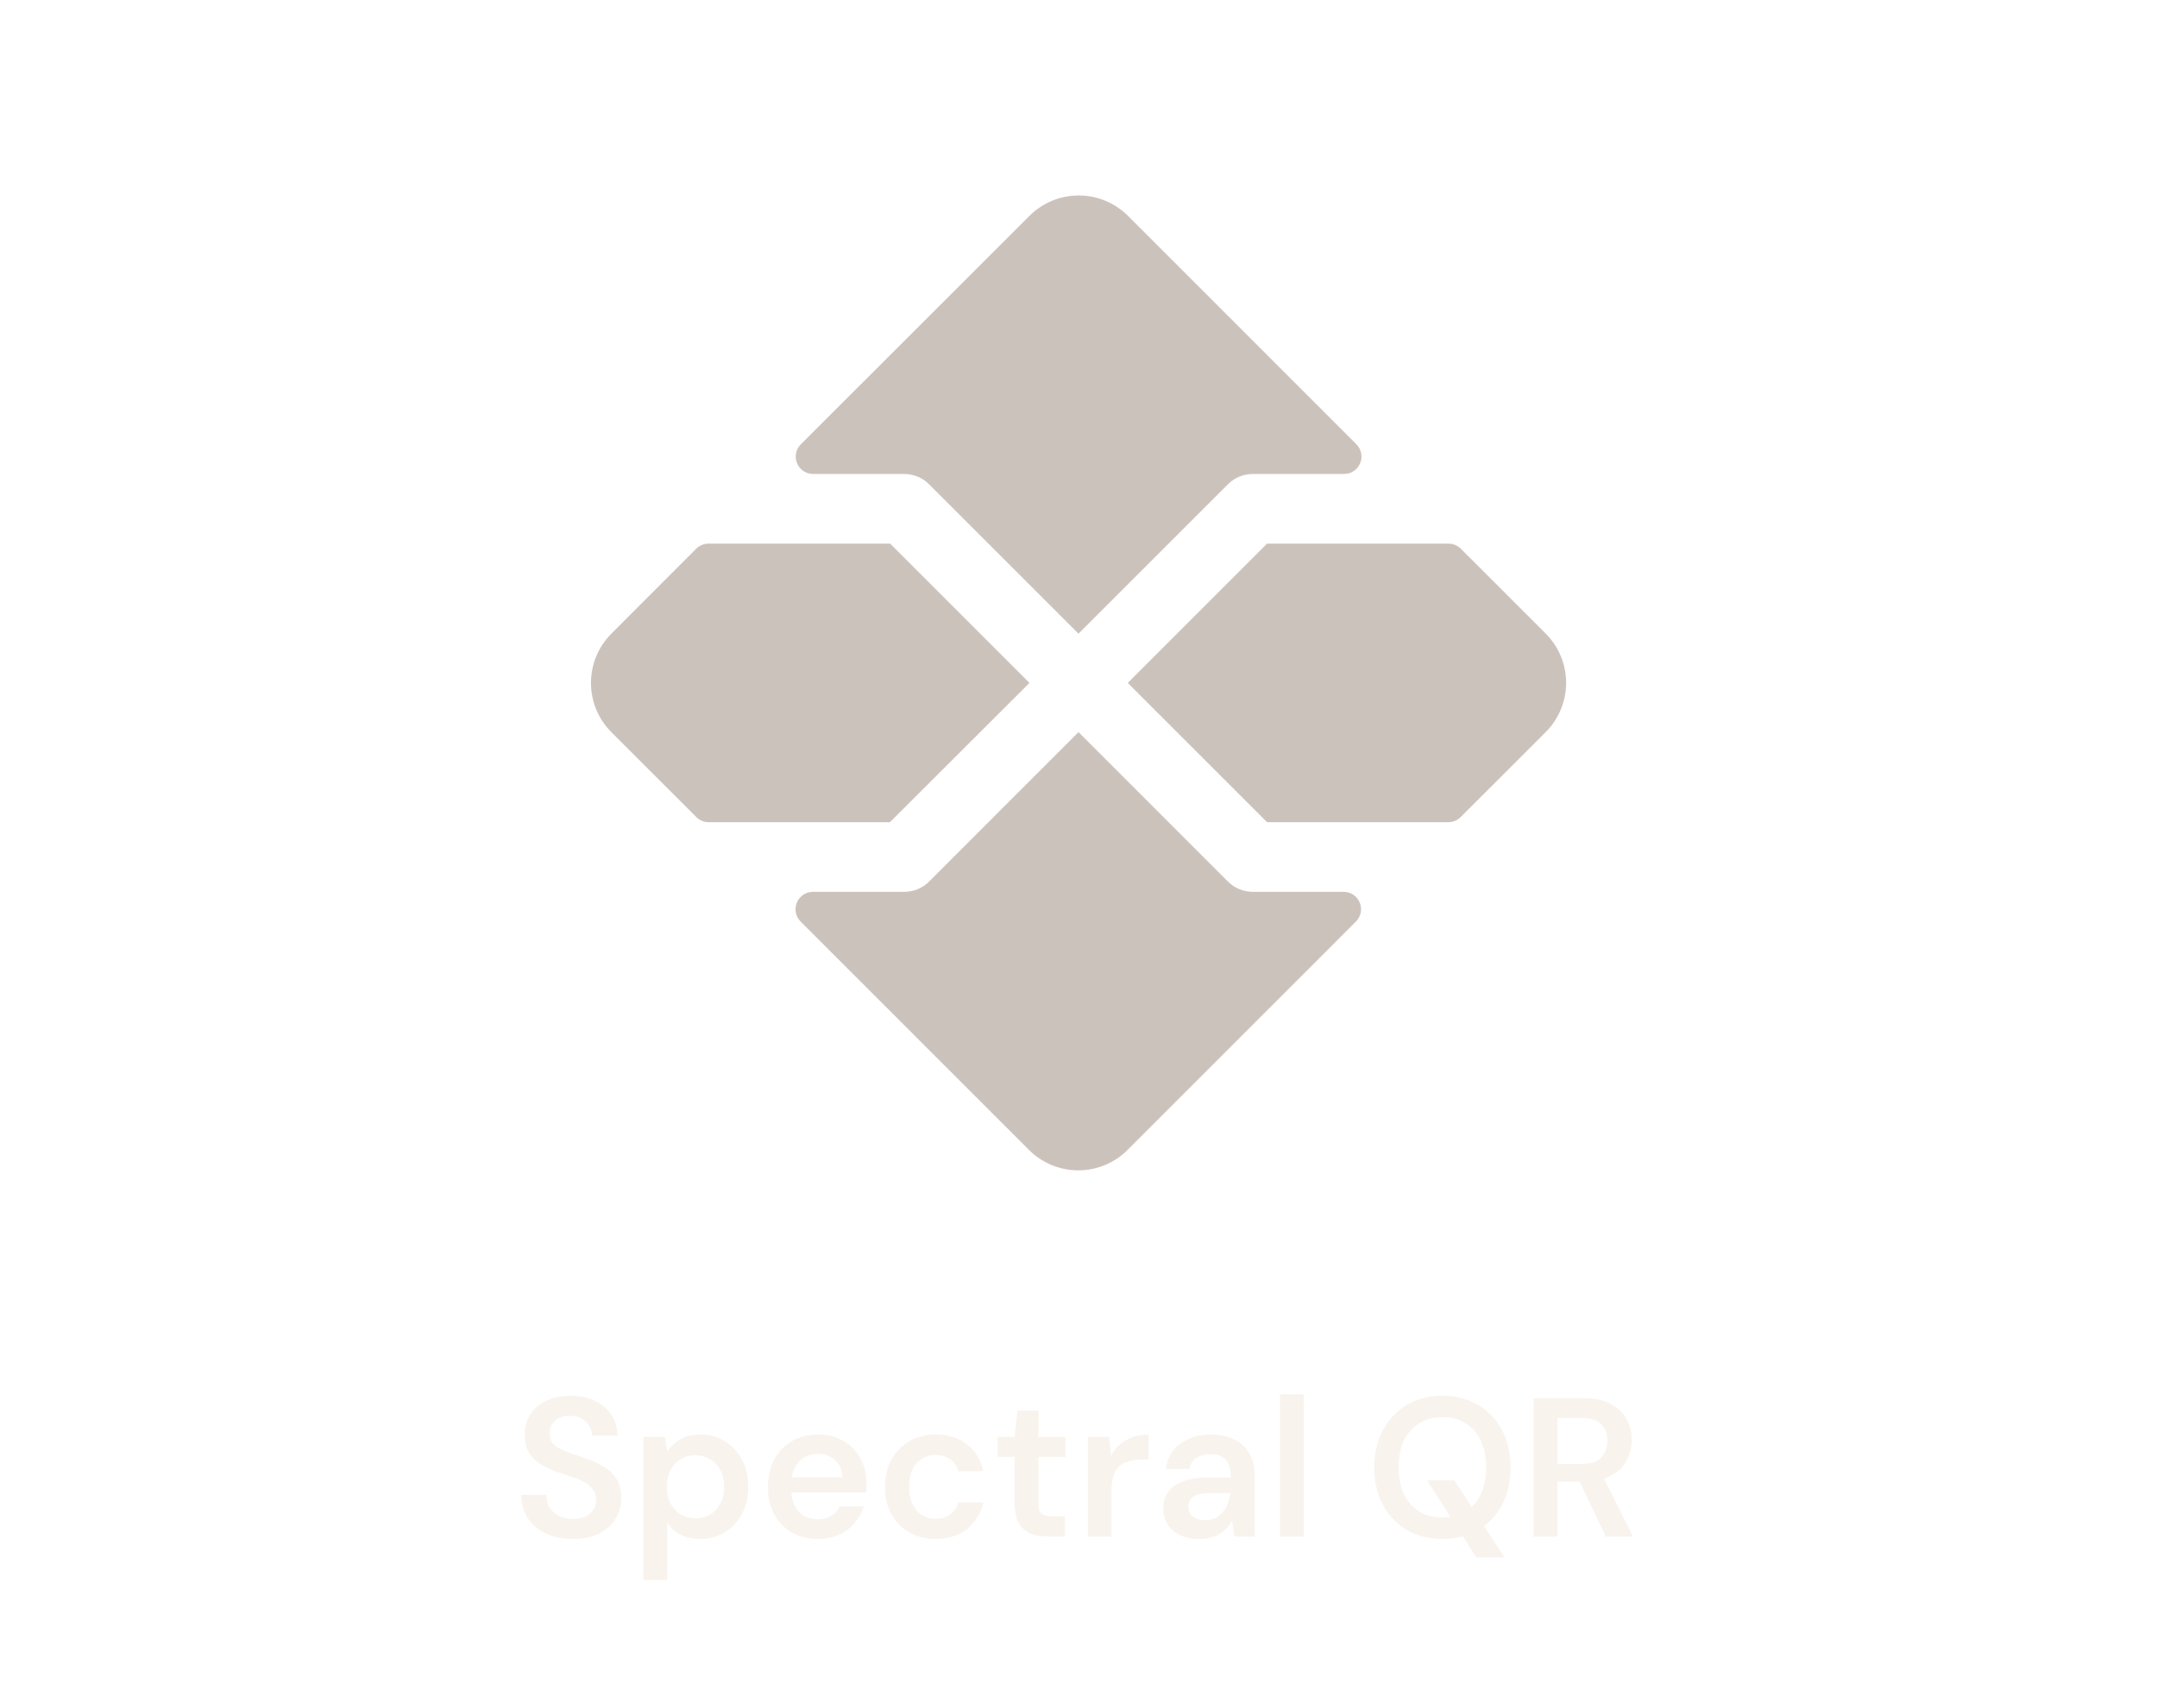
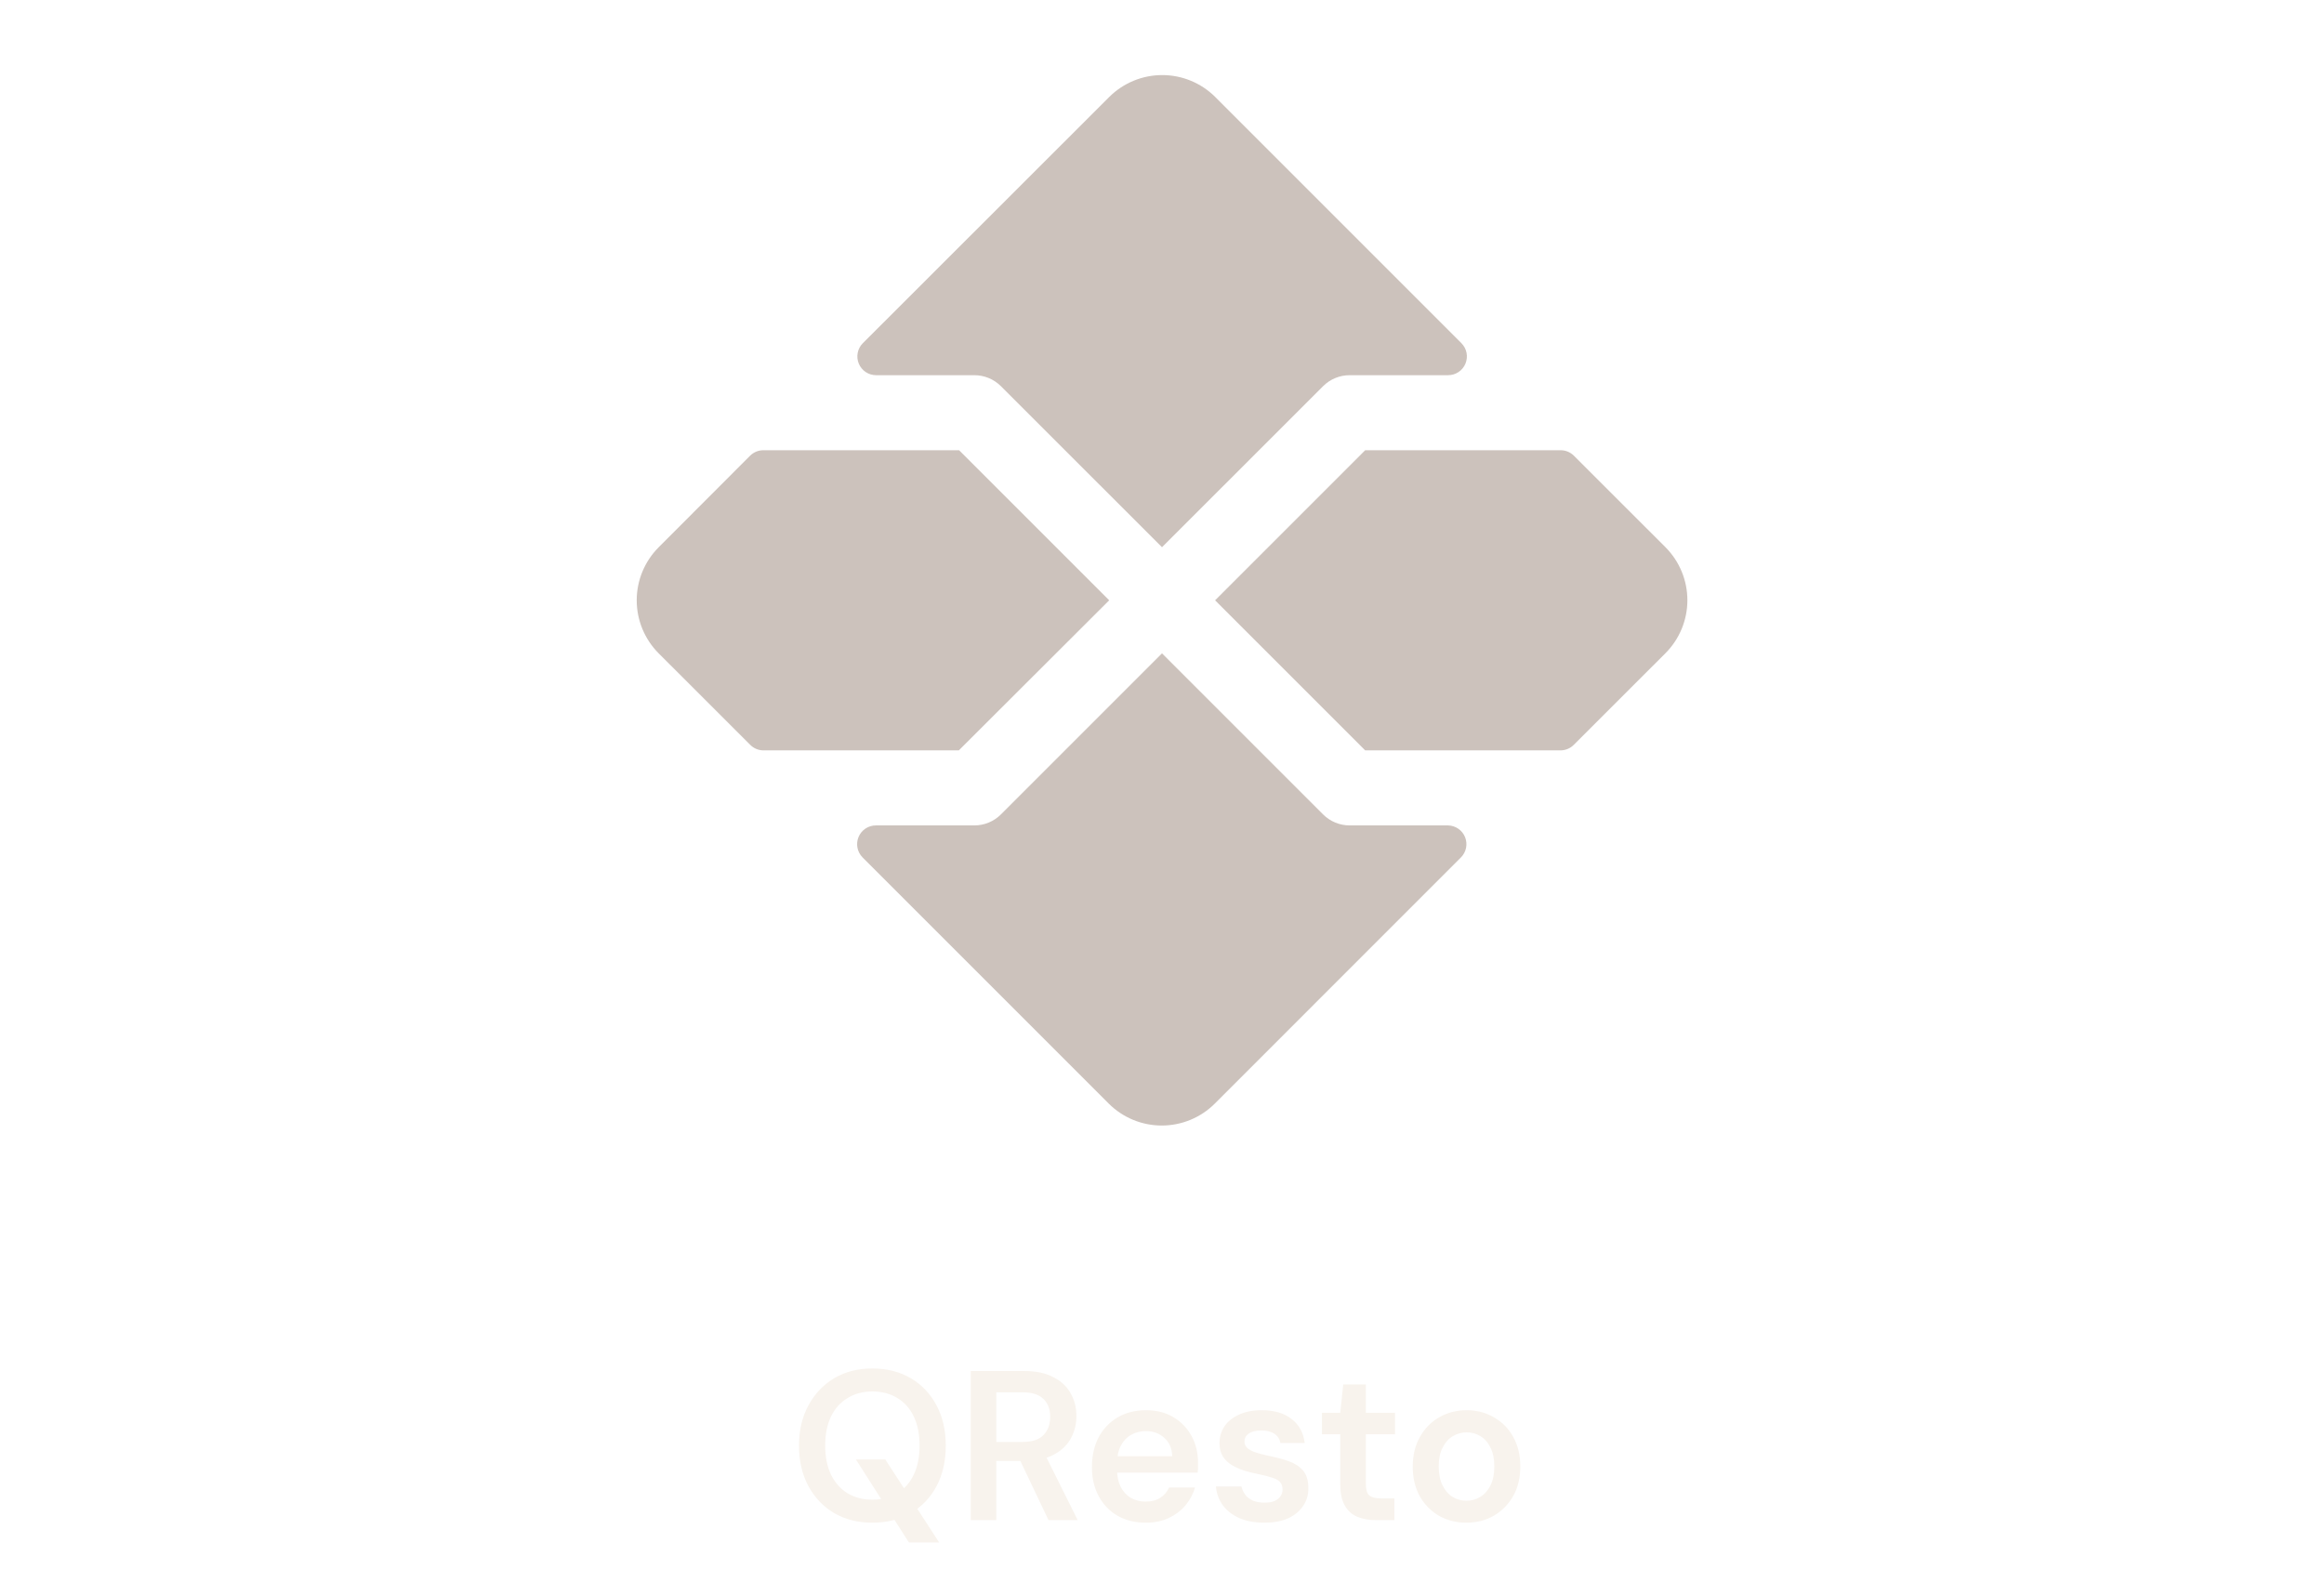
- <svg xmlns="http://www.w3.org/2000/svg" width="240" height="190" viewBox="0 0 240 190" fill="none">
-   <path d="M171.993 81.464L162.518 90.933C162.161 91.291 161.677 91.494 161.172 91.5H140.983L125.483 76L140.983 60.5H161.172C161.684 60.501 162.175 60.705 162.538 61.067L172.012 70.536C173.453 71.991 174.26 73.957 174.256 76.004C174.253 78.051 173.439 80.014 171.993 81.464ZM90.477 52.75H100.625C101.651 52.751 102.636 53.158 103.362 53.883L120 70.517L136.638 53.883C137.364 53.158 138.349 52.751 139.375 52.75H149.547C149.93 52.75 150.305 52.637 150.624 52.424C150.943 52.211 151.192 51.908 151.338 51.554C151.485 51.2 151.523 50.81 151.449 50.434C151.374 50.058 151.189 49.713 150.918 49.442L125.488 24.007C124.036 22.564 122.072 21.753 120.024 21.753C117.977 21.753 116.013 22.564 114.56 24.007L89.107 49.442C88.835 49.713 88.65 50.058 88.576 50.434C88.501 50.81 88.539 51.2 88.686 51.554C88.833 51.908 89.081 52.211 89.4 52.424C89.719 52.637 90.094 52.75 90.477 52.75ZM149.547 99.25H139.375C138.349 99.249 137.364 98.842 136.638 98.117L120 81.478L103.362 98.117C102.636 98.842 101.651 99.249 100.625 99.25H90.453C90.07 99.25 89.695 99.363 89.376 99.576C89.057 99.789 88.808 100.092 88.662 100.446C88.515 100.8 88.477 101.19 88.551 101.566C88.626 101.942 88.811 102.287 89.082 102.558L114.512 127.993C115.964 129.436 117.928 130.246 119.976 130.246C122.023 130.246 123.987 129.436 125.44 127.993L150.869 102.558C151.138 102.29 151.322 101.949 151.398 101.578C151.475 101.206 151.44 100.82 151.3 100.468C151.159 100.116 150.918 99.812 150.606 99.596C150.294 99.379 149.926 99.259 149.547 99.25ZM114.546 76L99.046 60.5H78.828C78.316 60.501 77.825 60.705 77.462 61.067L68.007 70.536C66.564 71.988 65.754 73.953 65.754 76C65.754 78.047 66.564 80.012 68.007 81.464L77.482 90.933C77.839 91.291 78.323 91.494 78.828 91.5H99.017L114.546 76Z" fill="#CCC2BC" />
-   <path d="M63.732 171.264C62.617 171.264 61.627 171.066 60.762 170.67C59.897 170.274 59.222 169.709 58.738 168.976C58.254 168.243 58.005 167.37 57.99 166.358H60.784C60.784 166.871 60.901 167.333 61.136 167.744C61.385 168.14 61.723 168.455 62.148 168.69C62.588 168.925 63.116 169.042 63.732 169.042C64.26 169.042 64.715 168.961 65.096 168.8C65.492 168.624 65.793 168.382 65.998 168.074C66.218 167.751 66.328 167.377 66.328 166.952C66.328 166.468 66.211 166.072 65.976 165.764C65.756 165.441 65.448 165.17 65.052 164.95C64.656 164.73 64.201 164.539 63.688 164.378C63.175 164.202 62.632 164.019 62.06 163.828C60.843 163.417 59.926 162.897 59.31 162.266C58.694 161.621 58.386 160.763 58.386 159.692C58.386 158.797 58.599 158.027 59.024 157.382C59.449 156.737 60.043 156.238 60.806 155.886C61.583 155.519 62.478 155.336 63.49 155.336C64.517 155.336 65.411 155.519 66.174 155.886C66.951 156.253 67.56 156.766 68 157.426C68.455 158.071 68.689 158.849 68.704 159.758H65.888C65.873 159.377 65.771 159.025 65.58 158.702C65.389 158.365 65.111 158.093 64.744 157.888C64.392 157.668 63.959 157.558 63.446 157.558C63.006 157.543 62.61 157.617 62.258 157.778C61.921 157.925 61.649 158.145 61.444 158.438C61.253 158.717 61.158 159.069 61.158 159.494C61.158 159.905 61.246 160.249 61.422 160.528C61.613 160.792 61.884 161.019 62.236 161.21C62.588 161.386 62.999 161.555 63.468 161.716C63.937 161.877 64.451 162.053 65.008 162.244C65.771 162.493 66.46 162.801 67.076 163.168C67.707 163.52 68.205 163.982 68.572 164.554C68.939 165.126 69.122 165.867 69.122 166.776C69.122 167.568 68.917 168.309 68.506 168.998C68.095 169.673 67.494 170.223 66.702 170.648C65.91 171.059 64.92 171.264 63.732 171.264ZM71.601 175.84V159.912H73.955L74.241 161.518C74.476 161.195 74.754 160.895 75.077 160.616C75.414 160.323 75.818 160.088 76.287 159.912C76.771 159.736 77.321 159.648 77.937 159.648C78.978 159.648 79.895 159.905 80.687 160.418C81.494 160.931 82.124 161.628 82.579 162.508C83.034 163.373 83.261 164.363 83.261 165.478C83.261 166.593 83.026 167.59 82.557 168.47C82.102 169.335 81.472 170.017 80.665 170.516C79.873 171.015 78.964 171.264 77.937 171.264C77.101 171.264 76.368 171.11 75.737 170.802C75.121 170.479 74.622 170.025 74.241 169.438V175.84H71.601ZM77.387 168.976C78.003 168.976 78.553 168.829 79.037 168.536C79.521 168.243 79.895 167.832 80.159 167.304C80.438 166.776 80.577 166.167 80.577 165.478C80.577 164.774 80.438 164.158 80.159 163.63C79.895 163.102 79.521 162.691 79.037 162.398C78.553 162.105 78.003 161.958 77.387 161.958C76.756 161.958 76.199 162.105 75.715 162.398C75.246 162.691 74.872 163.102 74.593 163.63C74.329 164.158 74.197 164.767 74.197 165.456C74.197 166.16 74.329 166.776 74.593 167.304C74.872 167.817 75.246 168.228 75.715 168.536C76.199 168.829 76.756 168.976 77.387 168.976ZM91.016 171.264C89.916 171.264 88.948 171.029 88.112 170.56C87.276 170.076 86.623 169.401 86.154 168.536C85.684 167.671 85.45 166.673 85.45 165.544C85.45 164.371 85.677 163.344 86.132 162.464C86.601 161.584 87.254 160.895 88.09 160.396C88.94 159.897 89.923 159.648 91.038 159.648C92.123 159.648 93.069 159.89 93.876 160.374C94.682 160.858 95.306 161.511 95.746 162.332C96.186 163.139 96.406 164.048 96.406 165.06C96.406 165.207 96.406 165.368 96.406 165.544C96.406 165.72 96.391 165.903 96.362 166.094H87.342V164.4H93.744C93.714 163.593 93.443 162.963 92.93 162.508C92.416 162.039 91.778 161.804 91.016 161.804C90.473 161.804 89.974 161.929 89.52 162.178C89.065 162.427 88.706 162.801 88.442 163.3C88.178 163.784 88.046 164.4 88.046 165.148V165.786C88.046 166.475 88.17 167.069 88.42 167.568C88.684 168.067 89.036 168.448 89.476 168.712C89.93 168.961 90.436 169.086 90.994 169.086C91.61 169.086 92.116 168.954 92.512 168.69C92.922 168.426 93.223 168.074 93.414 167.634H96.098C95.892 168.323 95.555 168.947 95.086 169.504C94.616 170.047 94.037 170.479 93.348 170.802C92.658 171.11 91.881 171.264 91.016 171.264ZM104.101 171.264C103.016 171.264 102.04 171.022 101.175 170.538C100.324 170.039 99.657 169.357 99.173 168.492C98.704 167.612 98.469 166.615 98.469 165.5C98.469 164.341 98.704 163.329 99.173 162.464C99.657 161.584 100.324 160.895 101.175 160.396C102.04 159.897 103.023 159.648 104.123 159.648C105.502 159.648 106.66 160.015 107.599 160.748C108.538 161.467 109.139 162.457 109.403 163.718H106.631C106.484 163.161 106.176 162.721 105.707 162.398C105.252 162.075 104.71 161.914 104.079 161.914C103.536 161.914 103.038 162.053 102.583 162.332C102.143 162.611 101.791 163.014 101.527 163.542C101.278 164.07 101.153 164.708 101.153 165.456C101.153 166.028 101.226 166.534 101.373 166.974C101.52 167.414 101.725 167.788 101.989 168.096C102.268 168.389 102.583 168.617 102.935 168.778C103.287 168.939 103.668 169.02 104.079 169.02C104.504 169.02 104.886 168.954 105.223 168.822C105.575 168.675 105.868 168.463 106.103 168.184C106.352 167.905 106.528 167.575 106.631 167.194H109.403C109.139 168.426 108.538 169.416 107.599 170.164C106.66 170.897 105.494 171.264 104.101 171.264ZM116.595 171C115.847 171 115.194 170.883 114.637 170.648C114.094 170.413 113.669 170.025 113.361 169.482C113.053 168.939 112.899 168.206 112.899 167.282V162.134H111.007V159.912H112.899L113.207 156.986H115.539V159.912H118.553V162.134H115.539V167.282C115.539 167.839 115.656 168.228 115.891 168.448C116.14 168.653 116.551 168.756 117.123 168.756H118.487V171H116.595ZM121.037 171V159.912H123.391L123.633 161.98C123.897 161.496 124.227 161.085 124.623 160.748C125.019 160.396 125.481 160.125 126.009 159.934C126.551 159.743 127.145 159.648 127.791 159.648V162.442H126.867C126.427 162.442 126.009 162.501 125.613 162.618C125.217 162.721 124.872 162.897 124.579 163.146C124.3 163.381 124.08 163.711 123.919 164.136C123.757 164.547 123.677 165.067 123.677 165.698V171H121.037ZM133.477 171.264C132.567 171.264 131.812 171.11 131.211 170.802C130.609 170.494 130.162 170.083 129.869 169.57C129.575 169.057 129.429 168.499 129.429 167.898C129.429 167.194 129.605 166.585 129.957 166.072C130.323 165.559 130.859 165.163 131.563 164.884C132.267 164.591 133.132 164.444 134.159 164.444H136.953C136.953 163.857 136.872 163.373 136.711 162.992C136.549 162.596 136.3 162.303 135.963 162.112C135.625 161.921 135.193 161.826 134.665 161.826C134.063 161.826 133.55 161.965 133.125 162.244C132.699 162.508 132.435 162.919 132.333 163.476H129.737C129.825 162.684 130.089 162.009 130.529 161.452C130.969 160.88 131.548 160.44 132.267 160.132C133 159.809 133.799 159.648 134.665 159.648C135.706 159.648 136.593 159.831 137.327 160.198C138.06 160.55 138.617 161.063 138.999 161.738C139.395 162.398 139.593 163.197 139.593 164.136V171H137.349L137.085 169.218C136.938 169.511 136.747 169.783 136.513 170.032C136.293 170.281 136.036 170.501 135.743 170.692C135.449 170.868 135.112 171.007 134.731 171.11C134.364 171.213 133.946 171.264 133.477 171.264ZM134.071 169.174C134.496 169.174 134.87 169.101 135.193 168.954C135.53 168.793 135.816 168.573 136.051 168.294C136.3 168.001 136.491 167.678 136.623 167.326C136.755 166.974 136.843 166.6 136.887 166.204V166.16H134.445C133.931 166.16 133.506 166.226 133.169 166.358C132.831 166.475 132.589 166.651 132.443 166.886C132.296 167.121 132.223 167.392 132.223 167.7C132.223 168.008 132.296 168.272 132.443 168.492C132.589 168.712 132.802 168.881 133.081 168.998C133.359 169.115 133.689 169.174 134.071 169.174ZM142.413 171V155.16H145.053V171H142.413ZM164.26 173.31L158.782 164.73H161.818L167.384 173.31H164.26ZM160.476 171.264C158.995 171.264 157.682 170.934 156.538 170.274C155.409 169.599 154.522 168.668 153.876 167.48C153.231 166.277 152.908 164.884 152.908 163.3C152.908 161.731 153.231 160.352 153.876 159.164C154.522 157.961 155.409 157.023 156.538 156.348C157.682 155.673 158.995 155.336 160.476 155.336C161.987 155.336 163.314 155.673 164.458 156.348C165.602 157.023 166.49 157.961 167.12 159.164C167.751 160.352 168.066 161.731 168.066 163.3C168.066 164.884 167.751 166.277 167.12 167.48C166.49 168.668 165.602 169.599 164.458 170.274C163.314 170.934 161.987 171.264 160.476 171.264ZM160.498 168.888C161.481 168.888 162.339 168.668 163.072 168.228C163.806 167.773 164.37 167.128 164.766 166.292C165.162 165.456 165.36 164.459 165.36 163.3C165.36 162.141 165.162 161.144 164.766 160.308C164.37 159.472 163.806 158.834 163.072 158.394C162.339 157.939 161.481 157.712 160.498 157.712C159.516 157.712 158.658 157.939 157.924 158.394C157.191 158.834 156.619 159.472 156.208 160.308C155.812 161.144 155.614 162.141 155.614 163.3C155.614 164.459 155.812 165.456 156.208 166.292C156.619 167.128 157.191 167.773 157.924 168.228C158.658 168.668 159.516 168.888 160.498 168.888ZM170.646 171V155.6H176.168C177.385 155.6 178.39 155.813 179.182 156.238C179.989 156.649 180.583 157.206 180.964 157.91C181.36 158.599 181.558 159.384 181.558 160.264C181.558 161.085 181.367 161.848 180.986 162.552C180.605 163.256 180.011 163.821 179.204 164.246C178.397 164.671 177.363 164.884 176.102 164.884H173.286V171H170.646ZM178.676 171L175.442 164.202H178.302L181.69 171H178.676ZM173.286 162.926H175.992C176.975 162.926 177.693 162.691 178.148 162.222C178.617 161.738 178.852 161.107 178.852 160.33C178.852 159.567 178.625 158.959 178.17 158.504C177.715 158.035 176.989 157.8 175.992 157.8H173.286V162.926Z" fill="#F8F3ED" />
+ <svg xmlns="http://www.w3.org/2000/svg" width="240" height="162" viewBox="0 0 240 162" fill="none">
+   <path d="M171.993 67.464L162.518 76.933C162.161 77.291 161.677 77.494 161.172 77.5H140.983L125.483 62L140.983 46.5H161.172C161.684 46.501 162.175 46.705 162.538 47.067L172.012 56.536C173.453 57.991 174.26 59.957 174.256 62.004C174.253 64.051 173.439 66.014 171.993 67.464ZM90.477 38.75H100.625C101.651 38.751 102.636 39.158 103.362 39.883L120 56.517L136.638 39.883C137.364 39.158 138.349 38.751 139.375 38.75H149.547C149.93 38.75 150.305 38.637 150.624 38.424C150.943 38.211 151.192 37.908 151.338 37.554C151.485 37.2 151.523 36.81 151.449 36.434C151.374 36.058 151.189 35.713 150.918 35.442L125.488 10.007C124.036 8.564 122.072 7.754 120.024 7.754C117.977 7.754 116.013 8.564 114.56 10.007L89.107 35.442C88.835 35.713 88.65 36.058 88.576 36.434C88.501 36.81 88.539 37.2 88.686 37.554C88.833 37.908 89.081 38.211 89.4 38.424C89.719 38.637 90.094 38.75 90.477 38.75ZM149.547 85.25H139.375C138.349 85.249 137.364 84.842 136.638 84.117L120 67.478L103.362 84.117C102.636 84.842 101.651 85.249 100.625 85.25H90.453C90.07 85.25 89.695 85.363 89.376 85.576C89.057 85.789 88.808 86.092 88.662 86.446C88.515 86.8 88.477 87.19 88.551 87.566C88.626 87.942 88.811 88.287 89.082 88.558L114.512 113.993C115.964 115.436 117.928 116.246 119.976 116.246C122.023 116.246 123.987 115.436 125.44 113.993L150.869 88.558C151.138 88.29 151.322 87.949 151.398 87.578C151.475 87.206 151.44 86.82 151.3 86.468C151.159 86.115 150.918 85.812 150.606 85.596C150.294 85.379 149.926 85.259 149.547 85.25ZM114.546 62L99.046 46.5H78.828C78.316 46.501 77.825 46.705 77.462 47.067L68.007 56.536C66.564 57.988 65.754 59.953 65.754 62C65.754 64.047 66.564 66.012 68.007 67.464L77.482 76.933C77.839 77.291 78.323 77.494 78.828 77.5H99.017L114.546 62Z" fill="#CCC2BC" />
+   <path d="M93.864 159.31L88.386 150.73H91.422L96.988 159.31H93.864ZM90.08 157.264C88.599 157.264 87.286 156.934 86.142 156.274C85.013 155.599 84.125 154.668 83.48 153.48C82.835 152.277 82.512 150.884 82.512 149.3C82.512 147.731 82.835 146.352 83.48 145.164C84.125 143.961 85.013 143.023 86.142 142.348C87.286 141.673 88.599 141.336 90.08 141.336C91.591 141.336 92.918 141.673 94.062 142.348C95.206 143.023 96.093 143.961 96.724 145.164C97.355 146.352 97.67 147.731 97.67 149.3C97.67 150.884 97.355 152.277 96.724 153.48C96.093 154.668 95.206 155.599 94.062 156.274C92.918 156.934 91.591 157.264 90.08 157.264ZM90.102 154.888C91.085 154.888 91.943 154.668 92.676 154.228C93.409 153.773 93.974 153.128 94.37 152.292C94.766 151.456 94.964 150.459 94.964 149.3C94.964 148.141 94.766 147.144 94.37 146.308C93.974 145.472 93.409 144.834 92.676 144.394C91.943 143.939 91.085 143.712 90.102 143.712C89.119 143.712 88.261 143.939 87.528 144.394C86.795 144.834 86.223 145.472 85.812 146.308C85.416 147.144 85.218 148.141 85.218 149.3C85.218 150.459 85.416 151.456 85.812 152.292C86.223 153.128 86.795 153.773 87.528 154.228C88.261 154.668 89.119 154.888 90.102 154.888ZM100.25 157V141.6H105.772C106.989 141.6 107.994 141.813 108.786 142.238C109.592 142.649 110.186 143.206 110.568 143.91C110.964 144.599 111.162 145.384 111.162 146.264C111.162 147.085 110.971 147.848 110.59 148.552C110.208 149.256 109.614 149.821 108.808 150.246C108.001 150.671 106.967 150.884 105.706 150.884H102.89V157H100.25ZM108.28 157L105.046 150.202H107.906L111.294 157H108.28ZM102.89 148.926H105.596C106.578 148.926 107.297 148.691 107.752 148.222C108.221 147.738 108.456 147.107 108.456 146.33C108.456 145.567 108.228 144.959 107.774 144.504C107.319 144.035 106.593 143.8 105.596 143.8H102.89V148.926ZM118.33 157.264C117.23 157.264 116.262 157.029 115.426 156.56C114.59 156.076 113.937 155.401 113.468 154.536C112.999 153.671 112.764 152.673 112.764 151.544C112.764 150.371 112.991 149.344 113.446 148.464C113.915 147.584 114.568 146.895 115.404 146.396C116.255 145.897 117.237 145.648 118.352 145.648C119.437 145.648 120.383 145.89 121.19 146.374C121.997 146.858 122.62 147.511 123.06 148.332C123.5 149.139 123.72 150.048 123.72 151.06C123.72 151.207 123.72 151.368 123.72 151.544C123.72 151.72 123.705 151.903 123.676 152.094H114.656V150.4H121.058C121.029 149.593 120.757 148.963 120.244 148.508C119.731 148.039 119.093 147.804 118.33 147.804C117.787 147.804 117.289 147.929 116.834 148.178C116.379 148.427 116.02 148.801 115.756 149.3C115.492 149.784 115.36 150.4 115.36 151.148V151.786C115.36 152.475 115.485 153.069 115.734 153.568C115.998 154.067 116.35 154.448 116.79 154.712C117.245 154.961 117.751 155.086 118.308 155.086C118.924 155.086 119.43 154.954 119.826 154.69C120.237 154.426 120.537 154.074 120.728 153.634H123.412C123.207 154.323 122.869 154.947 122.4 155.504C121.931 156.047 121.351 156.479 120.662 156.802C119.973 157.11 119.195 157.264 118.33 157.264ZM130.58 157.264C129.597 157.264 128.739 157.11 128.006 156.802C127.287 156.479 126.715 156.039 126.29 155.482C125.879 154.91 125.637 154.257 125.564 153.524H128.204C128.277 153.832 128.409 154.118 128.6 154.382C128.79 154.631 129.047 154.829 129.37 154.976C129.707 155.123 130.103 155.196 130.558 155.196C130.998 155.196 131.357 155.137 131.636 155.02C131.914 154.888 132.12 154.719 132.252 154.514C132.384 154.309 132.45 154.089 132.45 153.854C132.45 153.502 132.354 153.231 132.164 153.04C131.973 152.849 131.694 152.703 131.328 152.6C130.976 152.483 130.55 152.373 130.052 152.27C129.524 152.167 129.01 152.043 128.512 151.896C128.028 151.735 127.588 151.537 127.192 151.302C126.81 151.067 126.502 150.767 126.268 150.4C126.048 150.033 125.938 149.586 125.938 149.058C125.938 148.413 126.106 147.833 126.444 147.32C126.796 146.807 127.294 146.403 127.94 146.11C128.6 145.802 129.384 145.648 130.294 145.648C131.584 145.648 132.611 145.949 133.374 146.55C134.151 147.137 134.606 147.965 134.738 149.036H132.23C132.156 148.625 131.951 148.31 131.614 148.09C131.276 147.855 130.829 147.738 130.272 147.738C129.7 147.738 129.26 147.848 128.952 148.068C128.658 148.273 128.512 148.552 128.512 148.904C128.512 149.124 128.6 149.329 128.776 149.52C128.966 149.696 129.238 149.85 129.59 149.982C129.942 150.099 130.374 150.217 130.888 150.334C131.709 150.495 132.435 150.686 133.066 150.906C133.696 151.126 134.195 151.449 134.562 151.874C134.928 152.299 135.112 152.901 135.112 153.678C135.126 154.382 134.943 155.005 134.562 155.548C134.195 156.091 133.674 156.516 133 156.824C132.325 157.117 131.518 157.264 130.58 157.264ZM142.105 157C141.357 157 140.704 156.883 140.147 156.648C139.604 156.413 139.179 156.025 138.871 155.482C138.563 154.939 138.409 154.206 138.409 153.282V148.134H136.517V145.912H138.409L138.716 142.986H141.049V145.912H144.063V148.134H141.049V153.282C141.049 153.839 141.166 154.228 141.401 154.448C141.65 154.653 142.061 154.756 142.633 154.756H143.997V157H142.105ZM151.437 157.264C150.381 157.264 149.428 157.022 148.577 156.538C147.741 156.039 147.081 155.357 146.597 154.492C146.128 153.612 145.893 152.607 145.893 151.478C145.893 150.319 146.135 149.307 146.619 148.442C147.103 147.562 147.763 146.88 148.599 146.396C149.45 145.897 150.403 145.648 151.459 145.648C152.515 145.648 153.461 145.897 154.297 146.396C155.148 146.88 155.808 147.555 156.277 148.42C156.761 149.285 157.003 150.297 157.003 151.456C157.003 152.615 156.761 153.627 156.277 154.492C155.793 155.357 155.126 156.039 154.275 156.538C153.439 157.022 152.493 157.264 151.437 157.264ZM151.437 154.998C151.965 154.998 152.442 154.866 152.867 154.602C153.307 154.338 153.659 153.942 153.923 153.414C154.187 152.886 154.319 152.233 154.319 151.456C154.319 150.679 154.187 150.033 153.923 149.52C153.674 148.992 153.329 148.596 152.889 148.332C152.464 148.068 151.987 147.936 151.459 147.936C150.946 147.936 150.469 148.068 150.029 148.332C149.589 148.596 149.237 148.992 148.973 149.52C148.709 150.033 148.577 150.679 148.577 151.456C148.577 152.233 148.709 152.886 148.973 153.414C149.237 153.942 149.582 154.338 150.007 154.602C150.447 154.866 150.924 154.998 151.437 154.998Z" fill="#F8F3ED" />
</svg>
